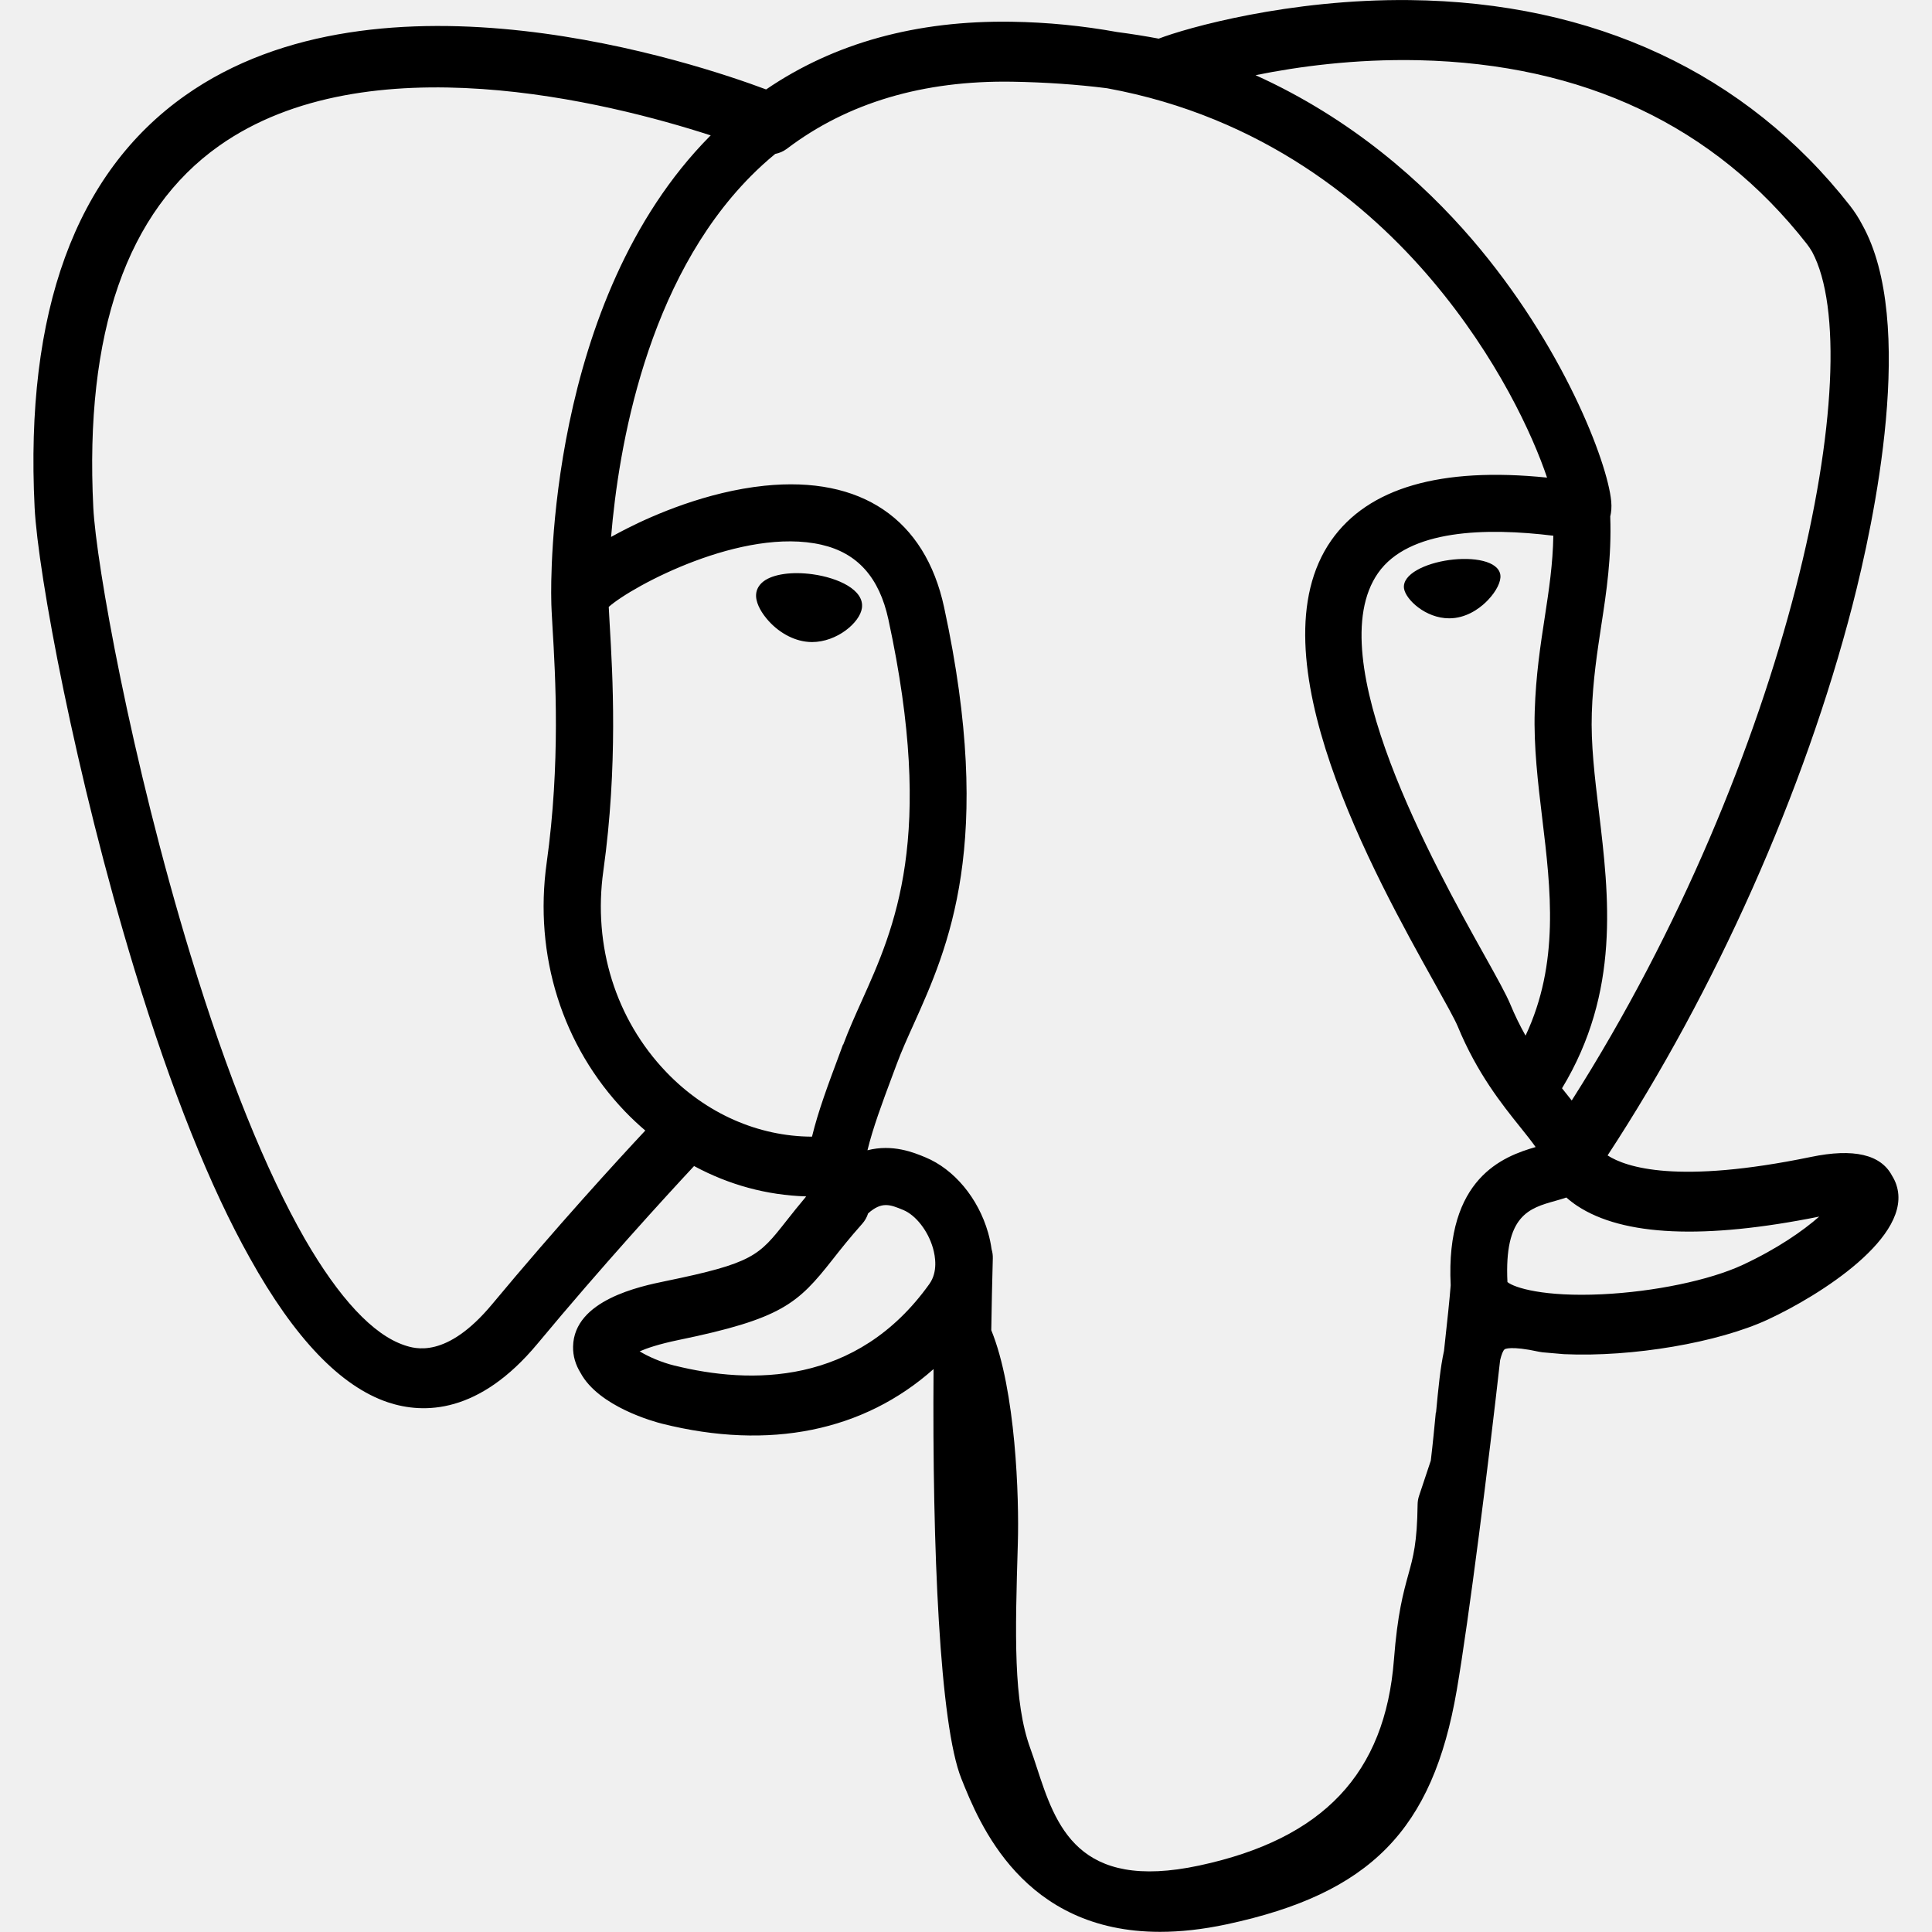
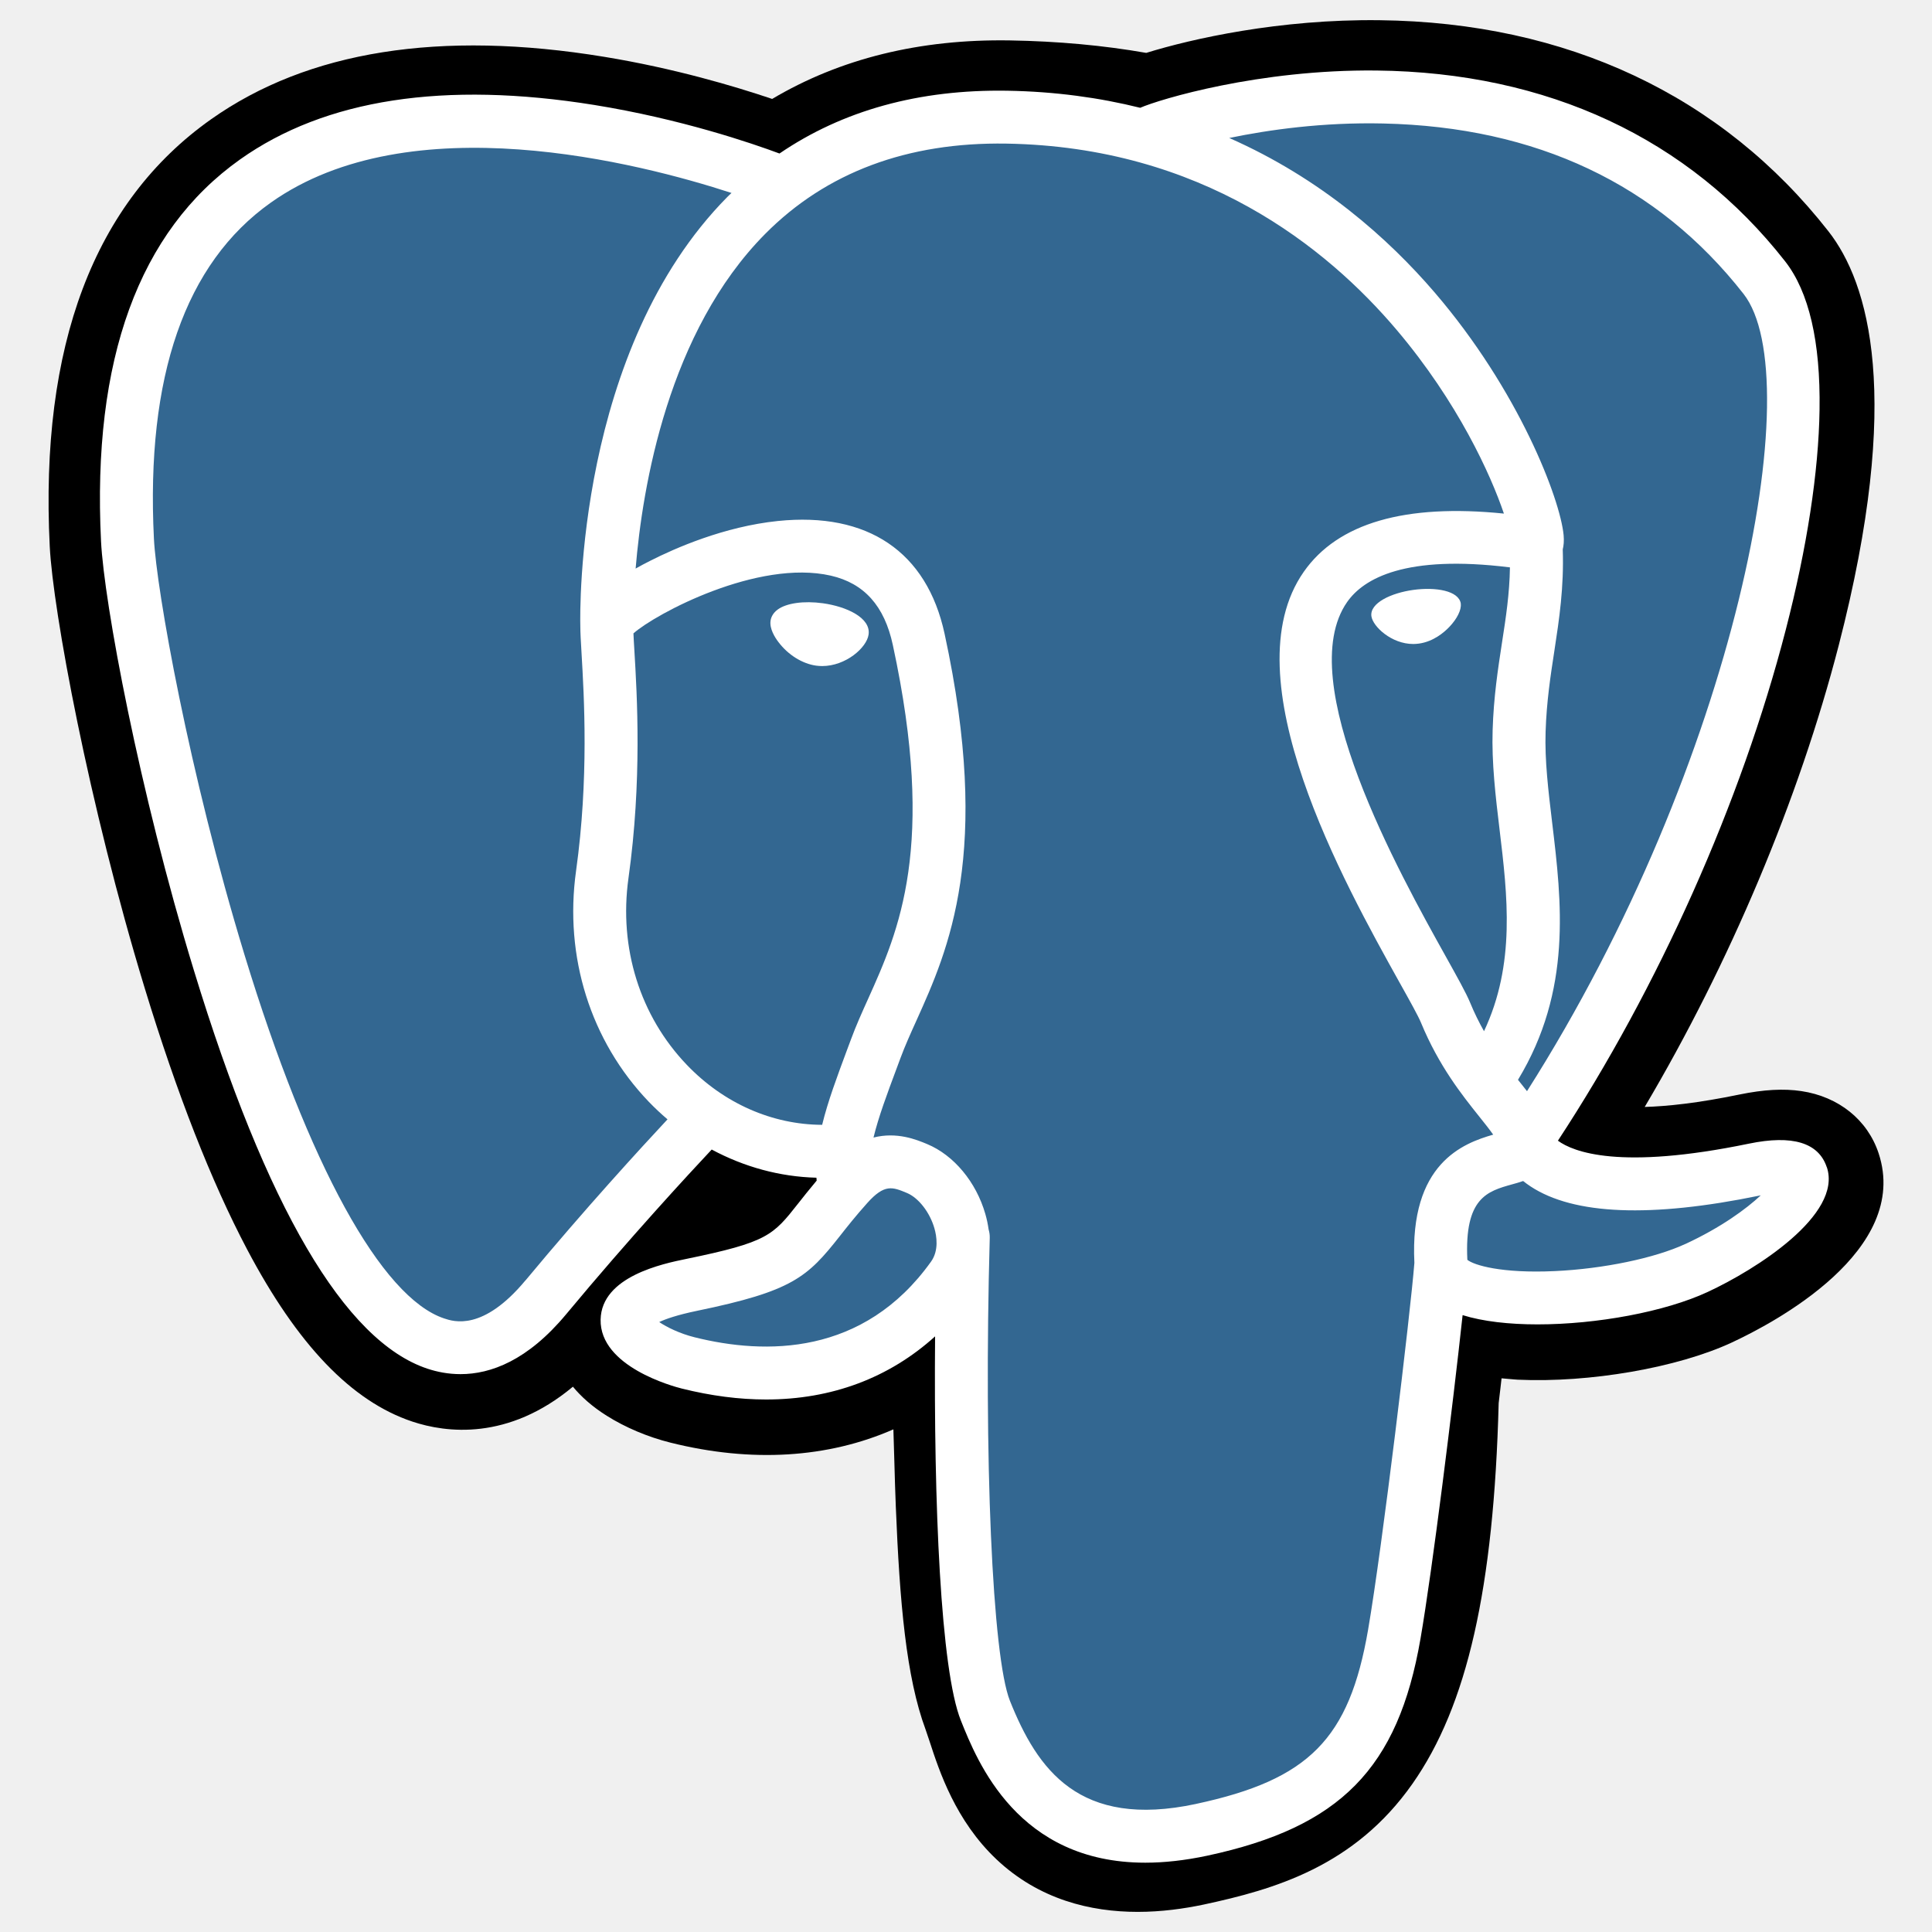
- <svg xmlns="http://www.w3.org/2000/svg" role="img" viewBox="0 0 24 24">
-   <path d="M23.559 14.723a.527.527 0 0 0-.056-.119c-.139-.263-.477-.342-1.007-.232-1.653.341-2.293.131-2.526-.019 1.342-2.048 2.445-4.522 3.041-6.83.271-1.051.798-3.524.122-4.732a1.564 1.564 0 0 0-.151-.235C21.693.909 19.801.025 17.51.001c-1.495-.016-2.771.346-3.116.479a9.449 9.449 0 0 0-.516-.082 8.044 8.044 0 0 0-1.311-.128c-1.182-.018-2.204.264-3.05.841-.857-.321-4.789-1.645-7.222.079C.936 2.153.309 3.873.43 6.304c.041.818.507 3.334 1.242 5.744.46 1.506.939 2.702 1.433 3.582.553.994 1.126 1.593 1.714 1.79.447.149 1.133.144 1.858-.728.801-.964 1.59-1.826 1.945-2.207.435.235.906.362 1.39.377a.057.057 0 0 0 0.0.004 11.031 11.031 0 0 0-.247.305c-.339.43-.409.52-1.5.744-.31.064-1.134.234-1.146.811-.003.122.033.231.092.327.227.423.922.61 1.015.633 1.335.334 2.504.092 3.371-.679-.017 2.231.077 4.417.345 5.087.221.553.762 1.905 2.469 1.904.251 0 .526-.029.83-.094 1.782-.382 2.556-1.17 2.855-2.906.15-.871.402-2.875.539-4.101.017-.07.036-.121.057-.136.001-.001.07-.047.427.031a.367.367 0 0 0 .044.007l.254.022.015.001c.847.038 1.911-.143 2.531-.431.644-.299 1.806-1.032 1.595-1.67zM2.371 11.877c-.744-2.436-1.178-4.885-1.212-5.572-.109-2.171.417-3.683 1.562-4.493 1.837-1.299 4.84-.541 6.108-.13-.003.003-.007.006-.01.009-2.024 2.044-1.976 5.536-1.971 5.75-0.0.082.007.199.016.359.035.587.1 1.68-.073 2.918-.161 1.15.194 2.276.973 3.089.081.084.165.163.252.237-.347.371-1.1 1.193-1.903 2.158-.568.682-.96.552-1.089.509-.392-.131-.813-.587-1.238-1.322-.48-.839-.964-2.032-1.415-3.513zm6.007 5.087c-.171-.043-.327-.113-.432-.177.089-.039.237-.09.483-.141 1.283-.264 1.482-.451 1.914-1.0.099-.126.212-.269.367-.443a.355.355 0 0 0 .074-.13c.171-.151.272-.11.437-.042.156.065.308.26.369.475.029.102.062.294-.045.444-.904 1.266-2.222 1.249-3.168 1.013zm2.094-3.988-.052.141c-.133.357-.257.688-.333 1.003-.667-.002-1.317-.287-1.81-.802-.628-.655-.913-1.566-.782-2.5.183-1.308.115-2.447.079-3.059-.005-.086-.009-.161-.012-.22.296-.262 1.666-.996 2.643-.772.446.102.718.406.831.928.585 2.704.077 3.831-.33 4.736-.084.187-.163.363-.231.545zm7.364 4.572c-.017.177-.036.376-.062.596l-.146.438a.355.355 0 0 0-.018.108c-.006.475-.054.649-.115.869-.063.229-.135.489-.179 1.058-.11 1.414-.878 2.227-2.417 2.557-1.516.325-1.784-.497-2.021-1.222a6.582 6.582 0 0 0-.077-.227c-.215-.586-.191-1.412-.157-2.555.017-.561-.025-1.901-.33-2.646.004-.293.011-.591.019-.892a.353.353 0 0 0-.015-.113 1.493 1.493 0 0 0-.044-.208c-.123-.428-.421-.787-.78-.935-.142-.059-.404-.167-.718-.087.067-.276.183-.588.309-.925l.053-.142c.059-.16.134-.326.213-.501.426-.948 1.011-2.245.377-5.177-.237-1.098-1.03-1.634-2.232-1.51-.721.075-1.38.365-1.709.532a5.672 5.672 0 0 0-.196.104c.092-1.106.439-3.174 1.736-4.482a4.031 4.031 0 0 1 .303-.276.353.353 0 0 0 .145-.064c.752-.571 1.694-.851 2.802-.833.409.007.802.034 1.174.081 1.939.354 3.244 1.447 4.036 2.383.814.962 1.255 1.931 1.431 2.454-1.323-.135-2.223.127-2.68.779-.993 1.419.543 4.173 1.281 5.496.135.243.252.452.289.541.24.583.551.971.779 1.255.07.087.137.171.189.245-.401.116-1.121.383-1.055 1.717-.012.156-.042.447-.083.815-.046.208-.07.46-.099.766zm.89-1.621c-.041-.832.269-.918.597-1.01a2.857 2.857 0 0 0 .135-.041 1.202 1.202 0 0 0 .134.103c.57.377 1.582.421 3.007.134-.202.177-.519.399-.953.601-.41.19-1.096.333-1.747.364-.72.034-1.086-.081-1.172-.151zm.57-9.271c-.006.351-.054.669-.105 1.002-.055.358-.112.727-.126 1.176-.014.437.04.891.093 1.33.107.887.216 1.8-.207 2.701a3.527 3.527 0 0 1-.188-.386c-.053-.128-.167-.333-.325-.616-.616-1.104-2.057-3.69-1.319-4.745.38-.543 1.341-.566 2.178-.463zm.228 7.014a12.376 12.376 0 0 0-.085-.107l-.035-.044c.726-1.2.584-2.386.458-3.438-.052-.432-.101-.84-.088-1.223.013-.406.067-.754.118-1.091.064-.415.129-.844.111-1.351.013-.053.019-.116.012-.19-.046-.485-.6-1.938-1.729-3.253-.608-.707-1.49-1.497-2.689-2.039.525-.107 1.233-.203 2.024-.186 2.051.046 3.675.814 4.824 2.282a.908.908 0 0 1 .067.1c.723 1.356-.276 6.275-2.987 10.54zm-8.817-6.116c-.025.179-.309.422-.621.422a.582.582 0 0 1-.081-.006c-.187-.026-.377-.144-.506-.316-.046-.06-.12-.178-.105-.284.005-.04.026-.099.092-.149.118-.089.352-.123.61-.087.316.044.643.194.611.419zm7.931-.411c.011.079-.049.201-.153.31-.068.072-.212.196-.408.223a.546.546 0 0 1-.075.005c-.293 0-.541-.234-.561-.372-.024-.176.264-.311.561-.352.297-.041.611.009.636.185z" />
+ <svg xmlns="http://www.w3.org/2000/svg" fill="none" viewBox="0 0 24 24" id="Postgresql--Streamline-Svg-Logos" height="24" width="24">
+   <path fill="#000000" d="M23.337 14.327c-0.137 -0.415 -0.496 -0.704 -0.96 -0.773 -0.219 -0.033 -0.469 -0.019 -0.766 0.042 -0.517 0.107 -0.9 0.147 -1.18 0.155 1.056 -1.784 1.915 -3.818 2.41 -5.733 0.8 -3.096 0.372 -4.506 -0.127 -5.144C21.392 1.186 19.464 0.278 17.137 0.251c-1.241 -0.015 -2.33 0.23 -2.898 0.406 -0.529 -0.093 -1.098 -0.145 -1.695 -0.155 -1.119 -0.018 -2.107 0.226 -2.952 0.727 -0.468 -0.158 -1.218 -0.381 -2.085 -0.523 -2.039 -0.335 -3.682 -0.074 -4.884 0.775C1.168 2.509 0.493 4.295 0.618 6.789c0.04 0.792 0.483 3.202 1.18 5.487 0.401 1.314 0.828 2.404 1.271 3.243 0.627 1.188 1.298 1.888 2.052 2.14 0.422 0.141 1.19 0.239 1.996 -0.433 0.102 0.124 0.239 0.247 0.42 0.361 0.23 0.145 0.511 0.264 0.792 0.334 1.012 0.253 1.96 0.19 2.769 -0.165 0.005 0.144 0.009 0.281 0.012 0.4 0.005 0.193 0.011 0.381 0.018 0.558 0.048 1.194 0.129 2.122 0.37 2.771 0.013 0.036 0.031 0.09 0.05 0.148 0.12 0.368 0.321 0.983 0.831 1.465 0.529 0.499 1.169 0.652 1.754 0.652 0.294 0 0.574 -0.039 0.82 -0.091 0.877 -0.188 1.872 -0.474 2.592 -1.499 0.681 -0.969 1.012 -2.429 1.072 -4.73 0.008 -0.065 0.015 -0.127 0.022 -0.186 0.005 -0.04 0.009 -0.081 0.014 -0.122l0.16 0.014 0.041 0.003c0.893 0.041 1.984 -0.149 2.655 -0.46 0.53 -0.246 2.227 -1.142 1.828 -2.352Z" stroke-width="0.25" />
+   <path fill="#336791" d="M21.81 14.562c-2.654 0.548 -2.837 -0.351 -2.837 -0.351C21.776 10.053 22.947 4.774 21.936 3.482 19.178 -0.042 14.404 1.625 14.324 1.668l-0.026 0.005c-0.524 -0.109 -1.111 -0.174 -1.771 -0.184 -1.201 -0.02 -2.112 0.315 -2.803 0.839 0 0 -8.517 -3.509 -8.121 4.413 0.084 1.685 2.416 12.752 5.196 9.409 1.016 -1.222 1.998 -2.256 1.998 -2.256 0.488 0.324 1.072 0.489 1.684 0.43l0.048 -0.04c-0.015 0.152 -0.008 0.3 0.019 0.476 -0.716 0.8 -0.506 0.941 -1.938 1.236 -1.449 0.299 -0.598 0.83 -0.042 0.969 0.674 0.169 2.232 0.407 3.286 -1.067l-0.042 0.168c0.281 0.225 0.478 1.462 0.445 2.584 -0.033 1.122 -0.055 1.892 0.166 2.494 0.221 0.602 0.442 1.955 2.324 1.552 1.573 -0.337 2.388 -1.211 2.501 -2.668 0.08 -1.036 0.263 -0.883 0.274 -1.809l0.146 -0.438c0.168 -1.404 0.027 -1.857 0.996 -1.647l0.235 0.021c0.713 0.032 1.647 -0.115 2.195 -0.369 1.18 -0.547 1.879 -1.462 0.716 -1.221h0Z" stroke-width="0.25" />
+   <path fill="#ffffff" d="M10.223 7.494c-0.239 -0.033 -0.456 -0.002 -0.565 0.08 -0.062 0.047 -0.081 0.101 -0.086 0.138 -0.014 0.099 0.055 0.208 0.098 0.264 0.12 0.159 0.296 0.269 0.469 0.293 0.025 0.003 0.05 0.005 0.075 0.005 0.29 0 0.553 -0.226 0.576 -0.392 0.029 -0.208 -0.274 -0.347 -0.567 -0.388Z" stroke-width="0.25" />
+   <path fill="#ffffff" d="M18.147 7.5c-0.023 -0.163 -0.314 -0.21 -0.59 -0.172 -0.276 0.038 -0.543 0.163 -0.521 0.327 0.018 0.127 0.248 0.345 0.52 0.345 0.023 0 0.046 -0.002 0.07 -0.005 0.182 -0.025 0.315 -0.141 0.378 -0.207 0.097 -0.101 0.152 -0.214 0.142 -0.288Z" stroke-width="0.25" />
+   <path fill="#ffffff" d="M22.693 14.5c-0.101 -0.306 -0.427 -0.405 -0.968 -0.293 -1.607 0.332 -2.183 0.102 -2.372 -0.037 1.249 -1.903 2.277 -4.203 2.831 -6.349 0.263 -1.017 0.408 -1.961 0.419 -2.73 0.013 -0.845 -0.131 -1.465 -0.427 -1.844 -1.196 -1.528 -2.952 -2.348 -5.077 -2.371 -1.461 -0.016 -2.695 0.358 -2.935 0.463 -0.504 -0.125 -1.053 -0.202 -1.651 -0.212 -1.097 -0.018 -2.045 0.245 -2.83 0.78 -0.341 -0.127 -1.222 -0.429 -2.3 -0.603 -1.863 -0.3 -3.343 -0.073 -4.4 0.676C1.725 2.872 1.143 4.468 1.255 6.724c0.038 0.759 0.47 3.093 1.153 5.328C3.306 14.994 4.282 16.66 5.309 17.002c0.12 0.04 0.259 0.068 0.412 0.068 0.375 0 0.834 -0.169 1.312 -0.744 0.794 -0.955 1.535 -1.755 1.808 -2.046 0.404 0.217 0.847 0.338 1.301 0.35 0.001 0.012 0.002 0.024 0.003 0.036 -0.091 0.108 -0.166 0.203 -0.229 0.283 -0.314 0.399 -0.38 0.482 -1.392 0.69 -0.288 0.059 -1.052 0.217 -1.063 0.753 -0.012 0.585 0.904 0.831 1.008 0.857 0.364 0.091 0.714 0.136 1.048 0.136 0.813 -0 1.527 -0.267 2.099 -0.784 -0.018 2.087 0.069 4.144 0.32 4.771 0.205 0.513 0.707 1.767 2.291 1.767 0.232 0 0.488 -0.027 0.77 -0.087 1.653 -0.354 2.371 -1.085 2.649 -2.696 0.149 -0.861 0.404 -2.916 0.523 -4.019 0.253 0.079 0.579 0.115 0.931 0.115 0.735 0 1.583 -0.156 2.114 -0.403 0.597 -0.277 1.675 -0.958 1.48 -1.549ZM18.757 7.049c-0.005 0.326 -0.05 0.621 -0.098 0.93 -0.051 0.332 -0.104 0.675 -0.117 1.091 -0.013 0.405 0.037 0.827 0.086 1.234 0.099 0.823 0.2 1.67 -0.193 2.506 -0.061 -0.108 -0.12 -0.227 -0.174 -0.358 -0.049 -0.118 -0.155 -0.308 -0.302 -0.572 -0.571 -1.024 -1.909 -3.423 -1.224 -4.402 0.204 -0.291 0.721 -0.591 2.021 -0.43Zm-1.575 -5.515c1.904 0.042 3.41 0.754 4.477 2.117 0.818 1.045 -0.083 5.801 -2.69 9.904 -0.026 -0.033 -0.052 -0.066 -0.079 -0.1 -0.011 -0.014 -0.022 -0.027 -0.033 -0.041 0.674 -1.113 0.542 -2.214 0.425 -3.19 -0.048 -0.401 -0.094 -0.779 -0.082 -1.134 0.012 -0.377 0.062 -0.7 0.11 -1.012 0.059 -0.385 0.119 -0.783 0.103 -1.253 0.012 -0.049 0.017 -0.107 0.011 -0.176 -0.042 -0.45 -0.556 -1.798 -1.604 -3.018 -0.573 -0.667 -1.409 -1.414 -2.55 -1.917 0.491 -0.102 1.162 -0.197 1.914 -0.18ZM6.527 15.906c-0.527 0.633 -0.89 0.512 -1.01 0.472 -0.779 -0.26 -1.683 -1.907 -2.48 -4.518 -0.69 -2.26 -1.093 -4.532 -1.125 -5.169 -0.101 -2.015 0.388 -3.42 1.452 -4.174 1.732 -1.228 4.579 -0.493 5.723 -0.12 -0.016 0.016 -0.034 0.031 -0.05 0.048 -1.877 1.896 -1.833 5.136 -1.828 5.334 -0 0.076 0.006 0.185 0.015 0.333 0.032 0.545 0.092 1.559 -0.068 2.707 -0.149 1.067 0.18 2.112 0.902 2.866 0.075 0.078 0.153 0.151 0.234 0.22 -0.322 0.345 -1.021 1.106 -1.765 2.002Zm2.006 -2.677c-0.583 -0.608 -0.847 -1.453 -0.726 -2.32 0.17 -1.213 0.107 -2.27 0.073 -2.837 -0.005 -0.079 -0.009 -0.149 -0.011 -0.204 0.274 -0.243 1.545 -0.924 2.452 -0.717 0.414 0.095 0.666 0.376 0.77 0.861 0.542 2.508 0.072 3.554 -0.306 4.394 -0.078 0.173 -0.152 0.337 -0.214 0.506l-0.049 0.131c-0.123 0.331 -0.238 0.638 -0.309 0.93 -0.619 -0.002 -1.222 -0.266 -1.68 -0.744Zm0.095 3.383c-0.181 -0.045 -0.343 -0.124 -0.439 -0.189 0.08 -0.038 0.222 -0.088 0.467 -0.139 1.19 -0.245 1.374 -0.418 1.776 -0.928 0.092 -0.117 0.196 -0.249 0.341 -0.411l0 -0c0.215 -0.241 0.314 -0.2 0.492 -0.126 0.145 0.06 0.286 0.241 0.343 0.441 0.027 0.094 0.057 0.273 -0.042 0.412 -0.839 1.174 -2.061 1.159 -2.938 0.94Zm6.23 5.797c-1.456 0.312 -1.972 -0.431 -2.312 -1.28 -0.219 -0.548 -0.327 -3.021 -0.251 -5.752 0.001 -0.036 -0.004 -0.071 -0.014 -0.104 -0.009 -0.064 -0.022 -0.128 -0.041 -0.193 -0.114 -0.397 -0.391 -0.73 -0.723 -0.868 -0.132 -0.055 -0.375 -0.155 -0.666 -0.081 0.062 -0.256 0.17 -0.545 0.287 -0.858l0.049 -0.132c0.055 -0.148 0.124 -0.302 0.198 -0.465 0.396 -0.879 0.938 -2.083 0.349 -4.803 -0.22 -1.019 -0.956 -1.516 -2.071 -1.401 -0.669 0.069 -1.28 0.339 -1.585 0.494 -0.066 0.033 -0.126 0.065 -0.182 0.097 0.085 -1.026 0.407 -2.945 1.61 -4.158 0.758 -0.764 1.767 -1.141 2.996 -1.121 2.422 0.04 3.976 1.283 4.852 2.319 0.755 0.893 1.164 1.792 1.328 2.277 -1.228 -0.125 -2.063 0.118 -2.486 0.723 -0.921 1.316 0.504 3.871 1.188 5.099 0.126 0.225 0.234 0.419 0.268 0.502 0.223 0.54 0.512 0.901 0.722 1.164 0.065 0.081 0.127 0.159 0.175 0.227 -0.372 0.107 -1.04 0.355 -0.979 1.593 -0.049 0.621 -0.398 3.53 -0.575 4.557 -0.234 1.357 -0.734 1.863 -2.138 2.164Zm6.078 -6.956c-0.38 0.176 -1.016 0.309 -1.621 0.337 -0.668 0.031 -1.007 -0.075 -1.087 -0.14 -0.038 -0.771 0.25 -0.852 0.554 -0.937 0.048 -0.013 0.094 -0.026 0.139 -0.042 0.028 0.023 0.059 0.045 0.092 0.067 0.537 0.354 1.494 0.392 2.845 0.114 0.005 -0.001 0.01 -0.002 0.015 -0.003 -0.182 0.17 -0.494 0.399 -0.936 0.604Z" stroke-width="0.25" />
</svg>
